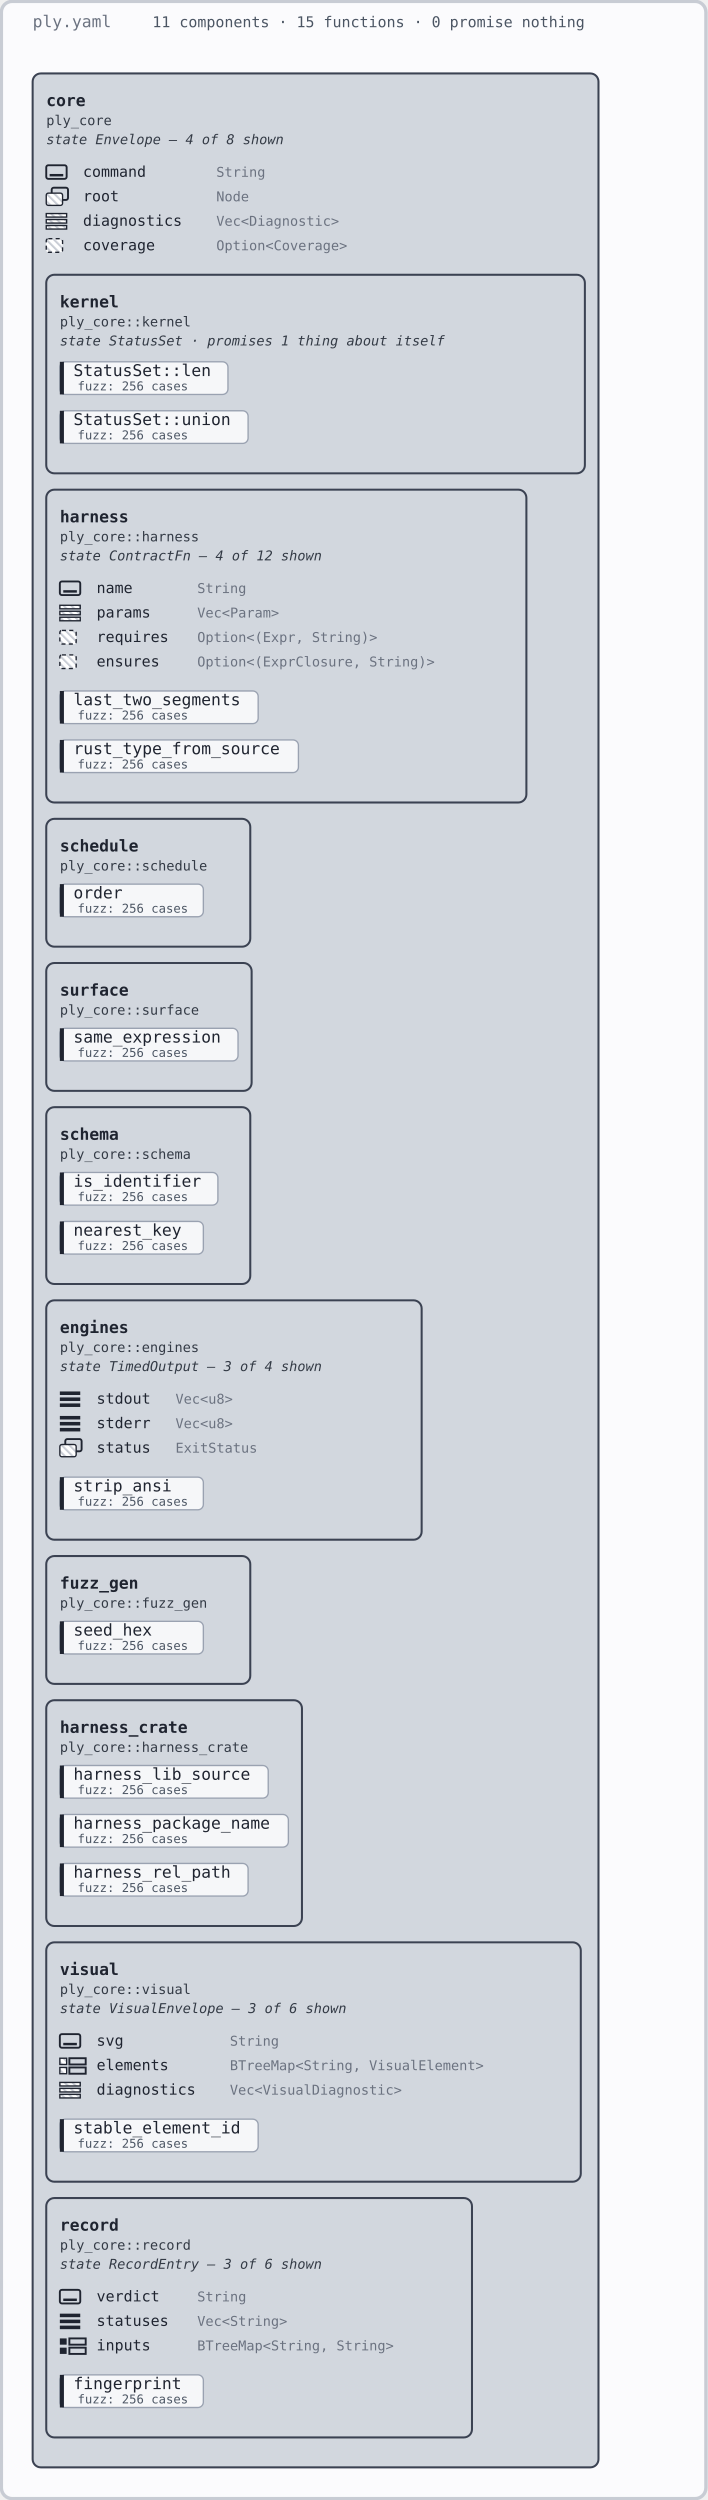
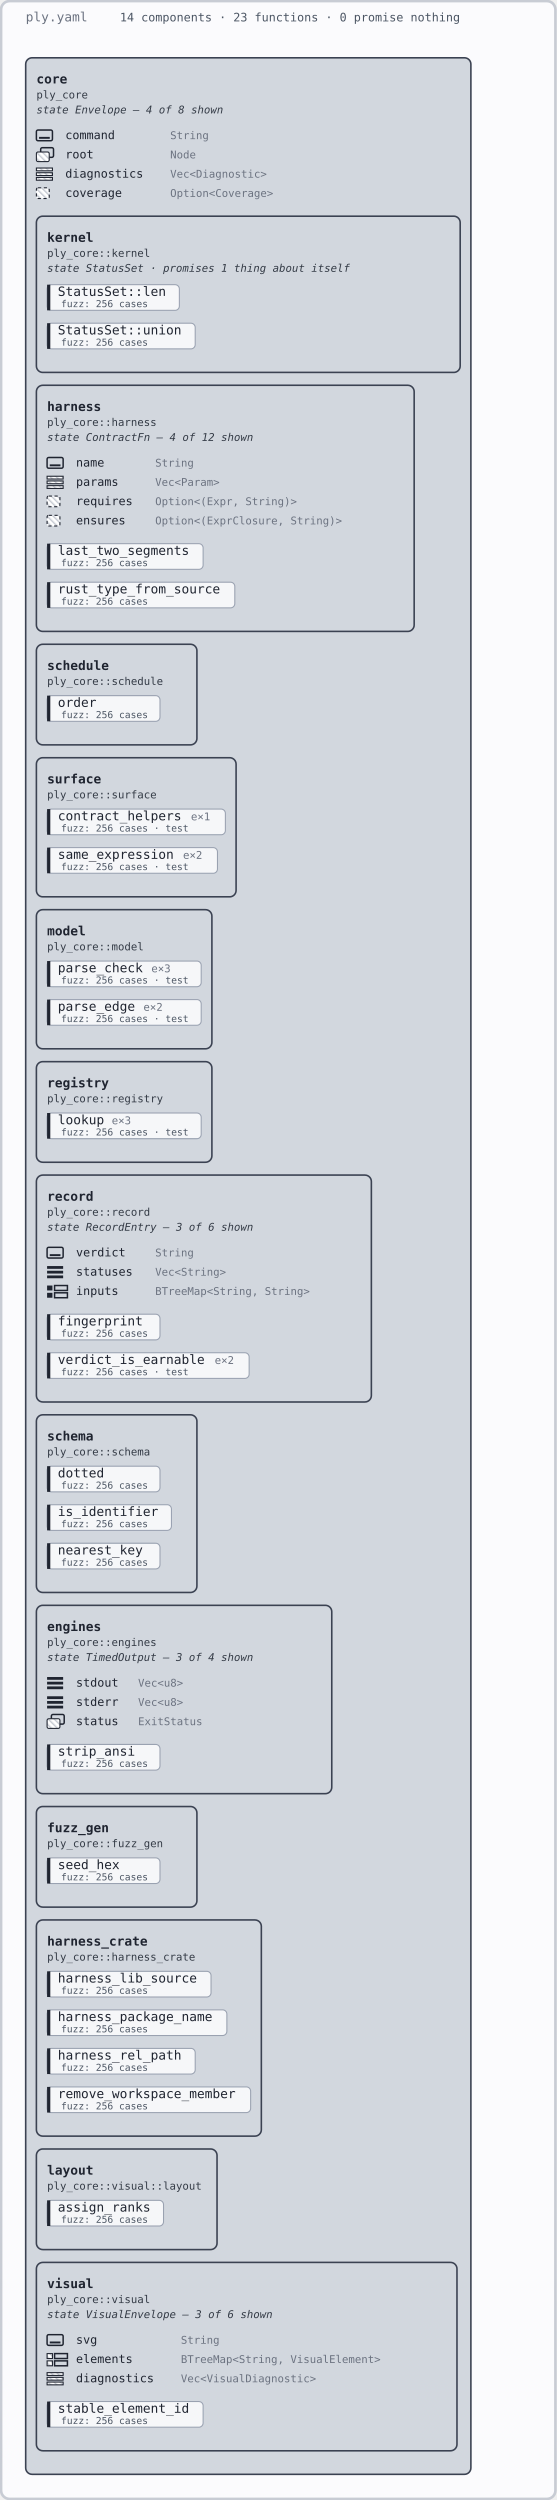
- <svg xmlns="http://www.w3.org/2000/svg" width="520.0" height="1838.0" viewBox="0 0 520.0 1838.0" font-family="monospace" font-size="12">
+ <svg xmlns="http://www.w3.org/2000/svg" width="520.0" height="2336.0" viewBox="0 0 520.0 2336.0" font-family="monospace" font-size="12">
  <style>.workspace-frame{fill:#fbfbfd;stroke:#c8ccd4;stroke-width:2.5}.workspace-title{fill:#6b7280}.verdict-strip-text{fill:#4b5563;font-size:11px}.component-box{stroke:#3b4252;stroke-width:1.5}.hollow-box{stroke-dasharray:6 4}.collapsed-stack{stroke:#3b4252;stroke-width:1.5}.pure-seal{fill:none;stroke:#3b4252}.strict-notch{fill:#1f2430}.component-name{fill:#1f2430;font-weight:bold}.component-anchor{fill:#333a45;font-size:10px}.component-owns{fill:#333a45;font-size:10px;font-style:italic}.ceiling-unclaimed{fill:url(#unclaimed-hatch)}.ceiling-tested{fill:#eef0f3}.ceiling-fuzzed{fill:#d2d7de}.ceiling-bounded{fill:#aeb6c2}.ceiling-proved{fill:#8792a3}.contract-mark{fill:#1f2430}.fn-clause{font:11px ui-monospace,SFMono-Regular,Menlo,monospace;fill:#3c4658}.cap-badge rect{fill:#eceef2;stroke:#9aa2b1}.cap-badge text{fill:#4b5563;font-size:10px}.profile-tag rect{fill:#eef2fb;stroke:#5570a8}.profile-tag text{fill:#334b78;font-size:10px}.fn-chip-box{fill:#f6f7f9;stroke:#9aa2b1}.fn-chip-box-synth{fill:#ecdff5;stroke:#9aa2b1}.fn-name{fill:#1f2430}.fn-checks{fill:#4b5563;font-size:9px}.fn-check-with{fill:#6b7280;font-size:10px}.fn-examples{fill:#6b7280;font-size:10px}.fn-shield{fill:none;stroke:#9a7a1f;font-size:13px}.unresolved-pin circle,.registry-pin circle{fill:#fff6d8;stroke:#b08900}.pin-label{fill:#7a5c00;font-size:10px;text-anchor:middle}.edge-line{fill:none;stroke:#3b4252;stroke-width:1.5}.edge-label{fill:#3b4252;font-size:10px;text-anchor:middle}.deny-line{fill:none;stroke:#c9534f;stroke-width:1.5}.deny-bar{stroke:#c9534f;stroke-width:3}.deny-except{fill:#8f2f2c;font-size:10px;text-anchor:middle}.any-node circle{fill:#eceef2;stroke:#9aa2b1}.any-label{fill:#4b5563;text-anchor:middle}.external-box{fill:none;stroke:#3b4252;stroke-width:1.5}#arrow path{fill:#3b4252}@media (prefers-color-scheme: dark){.workspace-frame{fill:#15171c;stroke:#333947}.workspace-title{fill:#8b93a1}.verdict-strip-text{fill:#a3abb9}.component-box,.collapsed-stack,.external-box{stroke:#8891a3}.component-name{fill:#e6e9ef}.component-anchor,.component-owns{fill:#98a0ae}.ceiling-unclaimed{fill:url(#unclaimed-hatch-dark)}.ceiling-tested{fill:#242832}.ceiling-fuzzed{fill:#333947}.ceiling-bounded{fill:#464e60}.ceiling-proved{fill:#5b6479}.contract-mark{fill:#c8cede}.fn-clause{fill:#aab3c4}.cap-badge rect{fill:#252a35;stroke:#6d7686}.cap-badge text{fill:#b6bdca}.profile-tag rect{fill:#1d2532;stroke:#5570a8}.profile-tag text{fill:#9fb6dd}.fn-chip-box{fill:#1c1f27;stroke:#6d7686}.fn-chip-box-synth{fill:#2a2033;stroke:#6d7686}.fn-name{fill:#e6e9ef}.fn-checks{fill:#a3abb9}.fn-check-with,.fn-examples{fill:#8b93a1}.pure-seal,.strict-notch{fill:#c8cede}.pure-seal{fill:none;stroke:#c8cede}.edge-line{stroke:#98a0ae}.edge-label{fill:#a3abb9}.deny-line,.deny-bar{stroke:#e8524b}.deny-except{fill:#e8524b}.any-node circle{fill:#252a35;stroke:#6d7686}.any-label{fill:#a3abb9}.unresolved-pin circle,.registry-pin circle{fill:#2e2814;stroke:#d4a72c}.pin-label{fill:#e3c66b}#arrow path{fill:#98a0ae}}.state-glyph-ink{fill:#1f2430}.state-glyph-out{fill:none;stroke:#1f2430;stroke-width:1.4}.state-glyph-front{fill:#fbfbfd}.state-glyph-dashed{stroke-dasharray:3 2.4}.state-glyph-hatched{fill:url(#state-hatch);stroke:#1f2430;stroke-width:1}.state-field-name{fill:#1f2430;font-size:11px}.state-field-type{fill:#6b7280;font-size:10px}@media (prefers-color-scheme: dark){.state-glyph-ink{fill:#c8cede}.state-glyph-out{fill:none;stroke:#c8cede}.state-glyph-front{fill:#15171c}.state-glyph-hatched{fill:url(#state-hatch-dark);stroke:#c8cede;stroke-width:1}.state-field-name{fill:#e6e9ef}.state-field-type{fill:#8b93a1}}</style>
  <defs>
    <marker id="arrow" viewBox="0 0 10 10" refX="8" refY="5" markerWidth="7" markerHeight="7" orient="auto-start-reverse">
      <path d="M 0 0 L 10 5 L 0 10 z" />
    </marker>
    <pattern id="unclaimed-hatch" patternUnits="userSpaceOnUse" width="8" height="8" patternTransform="rotate(45)">
      <rect width="8" height="8" fill="#fff" />
      <line x1="0" y1="0" x2="0" y2="8" stroke="#c8ccd4" stroke-width="2" />
    </pattern>
    <pattern id="unclaimed-hatch-dark" patternUnits="userSpaceOnUse" width="8" height="8" patternTransform="rotate(45)">
      <rect width="8" height="8" fill="#15171c" />
      <line x1="0" y1="0" x2="0" y2="8" stroke="#4a5262" stroke-width="2" />
    </pattern>
    <pattern id="state-hatch" patternUnits="userSpaceOnUse" width="4" height="4" patternTransform="rotate(-45)">
      <rect width="4" height="4" fill="#fff" />
      <rect width="1.4" height="4" fill="#c8ccd4" />
    </pattern>
    <pattern id="state-hatch-dark" patternUnits="userSpaceOnUse" width="4" height="4" patternTransform="rotate(-45)">
      <rect width="4" height="4" fill="#15171c" />
      <rect width="1.4" height="4" fill="#4a5262" />
    </pattern>
  </defs>
-   <rect class="workspace-frame" x="1" y="1" width="518.0" height="1836.0" rx="8" />
+   <rect class="workspace-frame" x="1" y="1" width="518.0" height="2334.0" rx="8" />
  <g>
    <text class="workspace-title" x="24.0" y="20">ply.yaml</text>
  </g>
  <g class="verdict-strip">
-     <text class="verdict-strip-text" x="112.0" y="20">11 components · 15 functions · 0 promise nothing</text>
+     <text class="verdict-strip-text" x="112.0" y="20">14 components · 23 functions · 0 promise nothing</text>
  </g>
  <g transform="translate(24.0,54.0)">
    <g class="component" data-name="core">
-       <rect class="component-box ceiling-fuzzed" x="0" y="0" width="416.0" height="1760.0" rx="6" />
+       <rect class="component-box ceiling-fuzzed" x="0" y="0" width="416.0" height="2258.0" rx="6" />
      <text class="component-name" x="10.0" y="24.0">core</text>
      <text class="component-anchor" x="10.0" y="38.0">ply_core</text>
      <text class="component-owns" x="10.0" y="52.0">state Envelope — 4 of 8 shown</text>
      <g class="state-field" data-field="command">
        <rect class="state-glyph-out" x="10.0" y="67.5" width="15" height="10" rx="1.5" />
        <rect class="state-glyph-ink" x="12.5" y="73.9" width="10" height="1.8" />
        <text class="state-field-name" x="37.0" y="76.0">command</text>
        <text class="state-field-type" x="135.0" y="76.0">String</text>
      </g>
      <g class="state-field" data-field="root">
        <rect class="state-glyph-out" x="14.0" y="84.0" width="12" height="9" rx="1.5" />
        <rect class="state-glyph-out state-glyph-hatched" x="10.0" y="88.0" width="12" height="9" rx="1.5" />
        <text class="state-field-name" x="37.0" y="94.0">root</text>
        <text class="state-field-type" x="135.0" y="94.0">Node</text>
      </g>
      <g class="state-field" data-field="diagnostics">
        <rect class="state-glyph-ink state-glyph-hatched" x="10.0" y="103.0" width="15" height="2.6" />
        <rect class="state-glyph-ink state-glyph-hatched" x="10.0" y="107.4" width="15" height="2.6" />
        <rect class="state-glyph-ink state-glyph-hatched" x="10.0" y="111.8" width="15" height="2.6" />
        <text class="state-field-name" x="37.0" y="112.0">diagnostics</text>
        <text class="state-field-type" x="135.0" y="112.0">Vec&lt;Diagnostic&gt;</text>
      </g>
      <g class="state-field" data-field="coverage">
        <rect class="state-glyph-out state-glyph-dashed state-glyph-hatched" x="10.0" y="121.5" width="12" height="10" rx="1.5" />
        <text class="state-field-name" x="37.0" y="130.0">coverage</text>
        <text class="state-field-type" x="135.0" y="130.0">Option&lt;Coverage&gt;</text>
      </g>
      <g transform="translate(10.0,148.0)">
        <g class="component" data-name="kernel">
          <rect class="component-box ceiling-fuzzed" x="0" y="0" width="396.0" height="146.0" rx="6" />
          <text class="component-name" x="10.0" y="24.0">kernel</text>
          <text class="component-anchor" x="10.0" y="38.0">ply_core::kernel</text>
          <text class="component-owns" x="10.0" y="52.0">state StatusSet · promises 1 thing about itself</text>
          <g transform="translate(10.0,64.0)">
            <g class="fn-chip" data-fn="StatusSet::len">
              <rect class="fn-chip-box" x="0" y="0" width="123.6" height="24.0" rx="4" />
              <rect class="contract-mark" x="0" y="0" width="3.0" height="24.0" />
              <text class="fn-name" x="10.0" y="10.5">StatusSet::len</text>
              <text class="fn-checks" x="13.0" y="21.0">fuzz: 256 cases</text>
            </g>
          </g>
          <g transform="translate(10.0,100.0)">
            <g class="fn-chip" data-fn="StatusSet::union">
              <rect class="fn-chip-box" x="0" y="0" width="138.4" height="24.0" rx="4" />
              <rect class="contract-mark" x="0" y="0" width="3.0" height="24.0" />
              <text class="fn-name" x="10.0" y="10.5">StatusSet::union</text>
              <text class="fn-checks" x="13.0" y="21.0">fuzz: 256 cases</text>
            </g>
          </g>
        </g>
      </g>
      <g transform="translate(10.0,306.0)">
        <g class="component" data-name="harness">
          <rect class="component-box ceiling-fuzzed" x="0" y="0" width="353.0" height="230.0" rx="6" />
          <text class="component-name" x="10.0" y="24.0">harness</text>
          <text class="component-anchor" x="10.0" y="38.0">ply_core::harness</text>
          <text class="component-owns" x="10.0" y="52.0">state ContractFn — 4 of 12 shown</text>
          <g class="state-field" data-field="name">
            <rect class="state-glyph-out" x="10.0" y="67.5" width="15" height="10" rx="1.5" />
            <rect class="state-glyph-ink" x="12.5" y="73.9" width="10" height="1.8" />
            <text class="state-field-name" x="37.0" y="76.0">name</text>
            <text class="state-field-type" x="111.0" y="76.0">String</text>
          </g>
          <g class="state-field" data-field="params">
            <rect class="state-glyph-ink state-glyph-hatched" x="10.0" y="85.0" width="15" height="2.6" />
            <rect class="state-glyph-ink state-glyph-hatched" x="10.0" y="89.4" width="15" height="2.6" />
            <rect class="state-glyph-ink state-glyph-hatched" x="10.0" y="93.8" width="15" height="2.6" />
            <text class="state-field-name" x="37.0" y="94.0">params</text>
            <text class="state-field-type" x="111.0" y="94.0">Vec&lt;Param&gt;</text>
          </g>
          <g class="state-field" data-field="requires">
            <rect class="state-glyph-out state-glyph-dashed state-glyph-hatched" x="10.0" y="103.5" width="12" height="10" rx="1.5" />
            <text class="state-field-name" x="37.0" y="112.0">requires</text>
            <text class="state-field-type" x="111.0" y="112.0">Option&lt;(Expr, String)&gt;</text>
          </g>
          <g class="state-field" data-field="ensures">
            <rect class="state-glyph-out state-glyph-dashed state-glyph-hatched" x="10.0" y="121.5" width="12" height="10" rx="1.5" />
            <text class="state-field-name" x="37.0" y="130.0">ensures</text>
            <text class="state-field-type" x="111.0" y="130.0">Option&lt;(ExprClosure, String)&gt;</text>
          </g>
          <g transform="translate(10.0,148.0)">
            <g class="fn-chip" data-fn="last_two_segments">
              <rect class="fn-chip-box" x="0" y="0" width="145.8" height="24.0" rx="4" />
              <rect class="contract-mark" x="0" y="0" width="3.0" height="24.0" />
              <text class="fn-name" x="10.0" y="10.5">last_two_segments</text>
              <text class="fn-checks" x="13.0" y="21.0">fuzz: 256 cases</text>
            </g>
          </g>
          <g transform="translate(10.0,184.0)">
            <g class="fn-chip" data-fn="rust_type_from_source">
              <rect class="fn-chip-box" x="0" y="0" width="175.4" height="24.0" rx="4" />
              <rect class="contract-mark" x="0" y="0" width="3.0" height="24.0" />
              <text class="fn-name" x="10.0" y="10.5">rust_type_from_source</text>
              <text class="fn-checks" x="13.0" y="21.0">fuzz: 256 cases</text>
            </g>
          </g>
        </g>
      </g>
      <g transform="translate(10.0,548.0)">
        <g class="component" data-name="schedule">
          <rect class="component-box ceiling-fuzzed" x="0" y="0" width="150.0" height="94.0" rx="6" />
          <text class="component-name" x="10.0" y="24.0">schedule</text>
          <text class="component-anchor" x="10.0" y="38.0">ply_core::schedule</text>
          <g transform="translate(10.0,48.0)">
            <g class="fn-chip" data-fn="order">
              <rect class="fn-chip-box" x="0" y="0" width="105.5" height="24.0" rx="4" />
              <rect class="contract-mark" x="0" y="0" width="3.0" height="24.0" />
              <text class="fn-name" x="10.0" y="10.5">order</text>
              <text class="fn-checks" x="13.0" y="21.0">fuzz: 256 cases</text>
            </g>
          </g>
        </g>
      </g>
      <g transform="translate(10.0,654.0)">
        <g class="component" data-name="surface">
-           <rect class="component-box ceiling-fuzzed" x="0" y="0" width="151.0" height="94.0" rx="6" />
+           <rect class="component-box ceiling-fuzzed" x="0" y="0" width="186.6" height="130.0" rx="6" />
          <text class="component-name" x="10.0" y="24.0">surface</text>
          <text class="component-anchor" x="10.0" y="38.0">ply_core::surface</text>
          <g transform="translate(10.0,48.0)">
+             <g class="fn-chip" data-fn="contract_helpers">
+               <rect class="fn-chip-box" x="0" y="0" width="166.6" height="24.0" rx="4" />
+               <rect class="contract-mark" x="0" y="0" width="3.0" height="24.0" />
+               <text class="fn-name" x="10.0" y="10.5">contract_helpers</text>
+               <text class="fn-examples" x="134.4" y="10.5">e×1</text>
+               <text class="fn-checks" x="13.0" y="21.0">fuzz: 256 cases · test</text>
+             </g>
+           </g>
+           <g transform="translate(10.0,84.0)">
            <g class="fn-chip" data-fn="same_expression">
-               <rect class="fn-chip-box" x="0" y="0" width="131.0" height="24.0" rx="4" />
+               <rect class="fn-chip-box" x="0" y="0" width="159.2" height="24.0" rx="4" />
              <rect class="contract-mark" x="0" y="0" width="3.0" height="24.0" />
              <text class="fn-name" x="10.0" y="10.5">same_expression</text>
-               <text class="fn-checks" x="13.0" y="21.0">fuzz: 256 cases</text>
-             </g>
-           </g>
-         </g>
-       </g>
-       <g transform="translate(10.0,760.0)">
+               <text class="fn-examples" x="127.0" y="10.5">e×2</text>
+               <text class="fn-checks" x="13.0" y="21.0">fuzz: 256 cases · test</text>
+             </g>
+           </g>
+         </g>
+       </g>
+       <g transform="translate(10.0,796.0)">
+         <g class="component" data-name="model">
+           <rect class="component-box ceiling-fuzzed" x="0" y="0" width="164.0" height="130.0" rx="6" />
+           <text class="component-name" x="10.0" y="24.0">model</text>
+           <text class="component-anchor" x="10.0" y="38.0">ply_core::model</text>
+           <g transform="translate(10.0,48.0)">
+             <g class="fn-chip" data-fn="parse_check">
+               <rect class="fn-chip-box" x="0" y="0" width="144.0" height="24.0" rx="4" />
+               <rect class="contract-mark" x="0" y="0" width="3.0" height="24.0" />
+               <text class="fn-name" x="10.0" y="10.5">parse_check</text>
+               <text class="fn-examples" x="97.4" y="10.5">e×3</text>
+               <text class="fn-checks" x="13.0" y="21.0">fuzz: 256 cases · test</text>
+             </g>
+           </g>
+           <g transform="translate(10.0,84.0)">
+             <g class="fn-chip" data-fn="parse_edge">
+               <rect class="fn-chip-box" x="0" y="0" width="144.0" height="24.0" rx="4" />
+               <rect class="contract-mark" x="0" y="0" width="3.0" height="24.0" />
+               <text class="fn-name" x="10.0" y="10.5">parse_edge</text>
+               <text class="fn-examples" x="90.0" y="10.5">e×2</text>
+               <text class="fn-checks" x="13.0" y="21.0">fuzz: 256 cases · test</text>
+             </g>
+           </g>
+         </g>
+       </g>
+       <g transform="translate(10.0,938.0)">
+         <g class="component" data-name="registry">
+           <rect class="component-box ceiling-fuzzed" x="0" y="0" width="164.0" height="94.0" rx="6" />
+           <text class="component-name" x="10.0" y="24.0">registry</text>
+           <text class="component-anchor" x="10.0" y="38.0">ply_core::registry</text>
+           <g transform="translate(10.0,48.0)">
+             <g class="fn-chip" data-fn="lookup">
+               <rect class="fn-chip-box" x="0" y="0" width="144.0" height="24.0" rx="4" />
+               <rect class="contract-mark" x="0" y="0" width="3.0" height="24.0" />
+               <text class="fn-name" x="10.0" y="10.5">lookup</text>
+               <text class="fn-examples" x="60.4" y="10.5">e×3</text>
+               <text class="fn-checks" x="13.0" y="21.0">fuzz: 256 cases · test</text>
+             </g>
+           </g>
+         </g>
+       </g>
+       <g transform="translate(10.0,1044.0)">
+         <g class="component" data-name="record">
+           <rect class="component-box ceiling-fuzzed" x="0" y="0" width="313.0" height="212.0" rx="6" />
+           <text class="component-name" x="10.0" y="24.0">record</text>
+           <text class="component-anchor" x="10.0" y="38.0">ply_core::record</text>
+           <text class="component-owns" x="10.0" y="52.0">state RecordEntry — 3 of 6 shown</text>
+           <g class="state-field" data-field="verdict">
+             <rect class="state-glyph-out" x="10.0" y="67.5" width="15" height="10" rx="1.5" />
+             <rect class="state-glyph-ink" x="12.5" y="73.9" width="10" height="1.8" />
+             <text class="state-field-name" x="37.0" y="76.0">verdict</text>
+             <text class="state-field-type" x="111.0" y="76.0">String</text>
+           </g>
+           <g class="state-field" data-field="statuses">
+             <rect class="state-glyph-ink" x="10.0" y="85.0" width="15" height="2.6" />
+             <rect class="state-glyph-ink" x="10.0" y="89.4" width="15" height="2.6" />
+             <rect class="state-glyph-ink" x="10.0" y="93.8" width="15" height="2.6" />
+             <text class="state-field-name" x="37.0" y="94.0">statuses</text>
+             <text class="state-field-type" x="111.0" y="94.0">Vec&lt;String&gt;</text>
+           </g>
+           <g class="state-field" data-field="inputs">
+             <rect class="state-glyph-ink" x="10.0" y="103.2" width="5" height="4.6" />
+             <rect class="state-glyph-out" x="17.0" y="103.2" width="12" height="4.6" />
+             <rect class="state-glyph-ink" x="10.0" y="110.0" width="5" height="4.6" />
+             <rect class="state-glyph-out" x="17.0" y="110.0" width="12" height="4.6" />
+             <text class="state-field-name" x="37.0" y="112.0">inputs</text>
+             <text class="state-field-type" x="111.0" y="112.0">BTreeMap&lt;String, String&gt;</text>
+           </g>
+           <g transform="translate(10.0,130.0)">
+             <g class="fn-chip" data-fn="fingerprint">
+               <rect class="fn-chip-box" x="0" y="0" width="105.5" height="24.0" rx="4" />
+               <rect class="contract-mark" x="0" y="0" width="3.0" height="24.0" />
+               <text class="fn-name" x="10.0" y="10.5">fingerprint</text>
+               <text class="fn-checks" x="13.0" y="21.0">fuzz: 256 cases</text>
+             </g>
+           </g>
+           <g transform="translate(10.0,166.0)">
+             <g class="fn-chip" data-fn="verdict_is_earnable">
+               <rect class="fn-chip-box" x="0" y="0" width="188.8" height="24.0" rx="4" />
+               <rect class="contract-mark" x="0" y="0" width="3.0" height="24.0" />
+               <text class="fn-name" x="10.0" y="10.5">verdict_is_earnable</text>
+               <text class="fn-examples" x="156.6" y="10.5">e×2</text>
+               <text class="fn-checks" x="13.0" y="21.0">fuzz: 256 cases · test</text>
+             </g>
+           </g>
+         </g>
+       </g>
+       <g transform="translate(10.0,1268.0)">
        <g class="component" data-name="schema">
-           <rect class="component-box ceiling-fuzzed" x="0" y="0" width="150.0" height="130.0" rx="6" />
+           <rect class="component-box ceiling-fuzzed" x="0" y="0" width="150.0" height="166.0" rx="6" />
          <text class="component-name" x="10.0" y="24.0">schema</text>
          <text class="component-anchor" x="10.0" y="38.0">ply_core::schema</text>
          <g transform="translate(10.0,48.0)">
+             <g class="fn-chip" data-fn="dotted">
+               <rect class="fn-chip-box" x="0" y="0" width="105.5" height="24.0" rx="4" />
+               <rect class="contract-mark" x="0" y="0" width="3.0" height="24.0" />
+               <text class="fn-name" x="10.0" y="10.5">dotted</text>
+               <text class="fn-checks" x="13.0" y="21.0">fuzz: 256 cases</text>
+             </g>
+           </g>
+           <g transform="translate(10.0,84.0)">
            <g class="fn-chip" data-fn="is_identifier">
              <rect class="fn-chip-box" x="0" y="0" width="116.2" height="24.0" rx="4" />
              <rect class="contract-mark" x="0" y="0" width="3.0" height="24.0" />
              <text class="fn-name" x="10.0" y="10.5">is_identifier</text>
              <text class="fn-checks" x="13.0" y="21.0">fuzz: 256 cases</text>
            </g>
          </g>
-           <g transform="translate(10.0,84.0)">
+           <g transform="translate(10.0,120.0)">
            <g class="fn-chip" data-fn="nearest_key">
              <rect class="fn-chip-box" x="0" y="0" width="105.5" height="24.0" rx="4" />
              <rect class="contract-mark" x="0" y="0" width="3.0" height="24.0" />
              <text class="fn-name" x="10.0" y="10.5">nearest_key</text>
              <text class="fn-checks" x="13.0" y="21.0">fuzz: 256 cases</text>
            </g>
          </g>
        </g>
      </g>
-       <g transform="translate(10.0,902.0)">
+       <g transform="translate(10.0,1446.0)">
        <g class="component" data-name="engines">
          <rect class="component-box ceiling-fuzzed" x="0" y="0" width="276.0" height="176.0" rx="6" />
          <text class="component-name" x="10.0" y="24.0">engines</text>
          <text class="component-anchor" x="10.0" y="38.0">ply_core::engines</text>
          <text class="component-owns" x="10.0" y="52.0">state TimedOutput — 3 of 4 shown</text>
          <g class="state-field" data-field="stdout">
            <rect class="state-glyph-ink" x="10.0" y="67.0" width="15" height="2.6" />
            <rect class="state-glyph-ink" x="10.0" y="71.4" width="15" height="2.6" />
            <rect class="state-glyph-ink" x="10.0" y="75.8" width="15" height="2.6" />
            <text class="state-field-name" x="37.0" y="76.0">stdout</text>
            <text class="state-field-type" x="95.0" y="76.0">Vec&lt;u8&gt;</text>
          </g>
          <g class="state-field" data-field="stderr">
            <rect class="state-glyph-ink" x="10.0" y="85.0" width="15" height="2.6" />
            <rect class="state-glyph-ink" x="10.0" y="89.4" width="15" height="2.6" />
            <rect class="state-glyph-ink" x="10.0" y="93.8" width="15" height="2.6" />
            <text class="state-field-name" x="37.0" y="94.0">stderr</text>
            <text class="state-field-type" x="95.0" y="94.0">Vec&lt;u8&gt;</text>
          </g>
          <g class="state-field" data-field="status">
            <rect class="state-glyph-out" x="14.0" y="102.0" width="12" height="9" rx="1.5" />
            <rect class="state-glyph-out state-glyph-hatched" x="10.0" y="106.0" width="12" height="9" rx="1.5" />
            <text class="state-field-name" x="37.0" y="112.0">status</text>
            <text class="state-field-type" x="95.0" y="112.0">ExitStatus</text>
          </g>
          <g transform="translate(10.0,130.0)">
            <g class="fn-chip" data-fn="strip_ansi">
              <rect class="fn-chip-box" x="0" y="0" width="105.5" height="24.0" rx="4" />
              <rect class="contract-mark" x="0" y="0" width="3.0" height="24.0" />
              <text class="fn-name" x="10.0" y="10.5">strip_ansi</text>
              <text class="fn-checks" x="13.0" y="21.0">fuzz: 256 cases</text>
            </g>
          </g>
        </g>
      </g>
-       <g transform="translate(10.0,1090.0)">
+       <g transform="translate(10.0,1634.0)">
        <g class="component" data-name="fuzz_gen">
          <rect class="component-box ceiling-fuzzed" x="0" y="0" width="150.0" height="94.0" rx="6" />
          <text class="component-name" x="10.0" y="24.0">fuzz_gen</text>
          <text class="component-anchor" x="10.0" y="38.0">ply_core::fuzz_gen</text>
          <g transform="translate(10.0,48.0)">
            <g class="fn-chip" data-fn="seed_hex">
              <rect class="fn-chip-box" x="0" y="0" width="105.5" height="24.0" rx="4" />
              <rect class="contract-mark" x="0" y="0" width="3.0" height="24.0" />
              <text class="fn-name" x="10.0" y="10.5">seed_hex</text>
              <text class="fn-checks" x="13.0" y="21.0">fuzz: 256 cases</text>
            </g>
          </g>
        </g>
      </g>
-       <g transform="translate(10.0,1196.0)">
+       <g transform="translate(10.0,1740.0)">
        <g class="component" data-name="harness_crate">
-           <rect class="component-box ceiling-fuzzed" x="0" y="0" width="188.0" height="166.0" rx="6" />
+           <rect class="component-box ceiling-fuzzed" x="0" y="0" width="210.2" height="202.0" rx="6" />
          <text class="component-name" x="10.0" y="24.0">harness_crate</text>
          <text class="component-anchor" x="10.0" y="38.0">ply_core::harness_crate</text>
          <g transform="translate(10.0,48.0)">
            <g class="fn-chip" data-fn="harness_lib_source">
              <rect class="fn-chip-box" x="0" y="0" width="153.2" height="24.0" rx="4" />
              <rect class="contract-mark" x="0" y="0" width="3.0" height="24.0" />
              <text class="fn-name" x="10.0" y="10.5">harness_lib_source</text>
              <text class="fn-checks" x="13.0" y="21.0">fuzz: 256 cases</text>
            </g>
          </g>
          <g transform="translate(10.0,84.0)">
            <g class="fn-chip" data-fn="harness_package_name">
              <rect class="fn-chip-box" x="0" y="0" width="168.0" height="24.0" rx="4" />
              <rect class="contract-mark" x="0" y="0" width="3.0" height="24.0" />
              <text class="fn-name" x="10.0" y="10.5">harness_package_name</text>
              <text class="fn-checks" x="13.0" y="21.0">fuzz: 256 cases</text>
            </g>
          </g>
          <g transform="translate(10.0,120.0)">
            <g class="fn-chip" data-fn="harness_rel_path">
              <rect class="fn-chip-box" x="0" y="0" width="138.4" height="24.0" rx="4" />
              <rect class="contract-mark" x="0" y="0" width="3.0" height="24.0" />
              <text class="fn-name" x="10.0" y="10.5">harness_rel_path</text>
              <text class="fn-checks" x="13.0" y="21.0">fuzz: 256 cases</text>
            </g>
          </g>
-         </g>
-       </g>
-       <g transform="translate(10.0,1374.0)">
+           <g transform="translate(10.0,156.0)">
+             <g class="fn-chip" data-fn="remove_workspace_member">
+               <rect class="fn-chip-box" x="0" y="0" width="190.2" height="24.0" rx="4" />
+               <rect class="contract-mark" x="0" y="0" width="3.0" height="24.0" />
+               <text class="fn-name" x="10.0" y="10.5">remove_workspace_member</text>
+               <text class="fn-checks" x="13.0" y="21.0">fuzz: 256 cases</text>
+             </g>
+           </g>
+         </g>
+       </g>
+       <g transform="translate(10.0,1954.0)">
+         <g class="component" data-name="layout">
+           <rect class="component-box ceiling-fuzzed" x="0" y="0" width="168.8" height="94.0" rx="6" />
+           <text class="component-name" x="10.0" y="24.0">layout</text>
+           <text class="component-anchor" x="10.0" y="38.0">ply_core::visual::layout</text>
+           <g transform="translate(10.0,48.0)">
+             <g class="fn-chip" data-fn="assign_ranks">
+               <rect class="fn-chip-box" x="0" y="0" width="108.8" height="24.0" rx="4" />
+               <rect class="contract-mark" x="0" y="0" width="3.0" height="24.0" />
+               <text class="fn-name" x="10.0" y="10.5">assign_ranks</text>
+               <text class="fn-checks" x="13.0" y="21.0">fuzz: 256 cases</text>
+             </g>
+           </g>
+         </g>
+       </g>
+       <g transform="translate(10.0,2060.0)">
        <g class="component" data-name="visual">
          <rect class="component-box ceiling-fuzzed" x="0" y="0" width="393.0" height="176.0" rx="6" />
          <text class="component-name" x="10.0" y="24.0">visual</text>
          <text class="component-anchor" x="10.0" y="38.0">ply_core::visual</text>
          <text class="component-owns" x="10.0" y="52.0">state VisualEnvelope — 3 of 6 shown</text>
          <g class="state-field" data-field="svg">
            <rect class="state-glyph-out" x="10.0" y="67.5" width="15" height="10" rx="1.5" />
            <rect class="state-glyph-ink" x="12.5" y="73.9" width="10" height="1.8" />
            <text class="state-field-name" x="37.0" y="76.0">svg</text>
            <text class="state-field-type" x="135.0" y="76.0">String</text>
          </g>
          <g class="state-field" data-field="elements">
            <rect class="state-glyph-ink state-glyph-hatched" x="10.0" y="85.2" width="5" height="4.6" />
            <rect class="state-glyph-out" x="17.0" y="85.2" width="12" height="4.6" />
            <rect class="state-glyph-ink state-glyph-hatched" x="10.0" y="92.0" width="5" height="4.6" />
            <rect class="state-glyph-out" x="17.0" y="92.0" width="12" height="4.6" />
            <text class="state-field-name" x="37.0" y="94.0">elements</text>
            <text class="state-field-type" x="135.0" y="94.0">BTreeMap&lt;String, VisualElement&gt;</text>
          </g>
          <g class="state-field" data-field="diagnostics">
            <rect class="state-glyph-ink state-glyph-hatched" x="10.0" y="103.0" width="15" height="2.6" />
            <rect class="state-glyph-ink state-glyph-hatched" x="10.0" y="107.4" width="15" height="2.6" />
            <rect class="state-glyph-ink state-glyph-hatched" x="10.0" y="111.8" width="15" height="2.6" />
            <text class="state-field-name" x="37.0" y="112.0">diagnostics</text>
            <text class="state-field-type" x="135.0" y="112.0">Vec&lt;VisualDiagnostic&gt;</text>
          </g>
          <g transform="translate(10.0,130.0)">
            <g class="fn-chip" data-fn="stable_element_id">
              <rect class="fn-chip-box" x="0" y="0" width="145.8" height="24.0" rx="4" />
              <rect class="contract-mark" x="0" y="0" width="3.0" height="24.0" />
              <text class="fn-name" x="10.0" y="10.5">stable_element_id</text>
              <text class="fn-checks" x="13.0" y="21.0">fuzz: 256 cases</text>
            </g>
          </g>
        </g>
      </g>
-       <g transform="translate(10.0,1562.0)">
-         <g class="component" data-name="record">
-           <rect class="component-box ceiling-fuzzed" x="0" y="0" width="313.0" height="176.0" rx="6" />
-           <text class="component-name" x="10.0" y="24.0">record</text>
-           <text class="component-anchor" x="10.0" y="38.0">ply_core::record</text>
-           <text class="component-owns" x="10.0" y="52.0">state RecordEntry — 3 of 6 shown</text>
-           <g class="state-field" data-field="verdict">
-             <rect class="state-glyph-out" x="10.0" y="67.5" width="15" height="10" rx="1.5" />
-             <rect class="state-glyph-ink" x="12.5" y="73.9" width="10" height="1.8" />
-             <text class="state-field-name" x="37.0" y="76.0">verdict</text>
-             <text class="state-field-type" x="111.0" y="76.0">String</text>
-           </g>
-           <g class="state-field" data-field="statuses">
-             <rect class="state-glyph-ink" x="10.0" y="85.0" width="15" height="2.6" />
-             <rect class="state-glyph-ink" x="10.0" y="89.4" width="15" height="2.6" />
-             <rect class="state-glyph-ink" x="10.0" y="93.8" width="15" height="2.6" />
-             <text class="state-field-name" x="37.0" y="94.0">statuses</text>
-             <text class="state-field-type" x="111.0" y="94.0">Vec&lt;String&gt;</text>
-           </g>
-           <g class="state-field" data-field="inputs">
-             <rect class="state-glyph-ink" x="10.0" y="103.2" width="5" height="4.6" />
-             <rect class="state-glyph-out" x="17.0" y="103.2" width="12" height="4.6" />
-             <rect class="state-glyph-ink" x="10.0" y="110.0" width="5" height="4.6" />
-             <rect class="state-glyph-out" x="17.0" y="110.0" width="12" height="4.6" />
-             <text class="state-field-name" x="37.0" y="112.0">inputs</text>
-             <text class="state-field-type" x="111.0" y="112.0">BTreeMap&lt;String, String&gt;</text>
-           </g>
-           <g transform="translate(10.0,130.0)">
-             <g class="fn-chip" data-fn="fingerprint">
-               <rect class="fn-chip-box" x="0" y="0" width="105.5" height="24.0" rx="4" />
-               <rect class="contract-mark" x="0" y="0" width="3.0" height="24.0" />
-               <text class="fn-name" x="10.0" y="10.5">fingerprint</text>
-               <text class="fn-checks" x="13.0" y="21.0">fuzz: 256 cases</text>
-             </g>
-           </g>
-         </g>
-       </g>
    </g>
  </g>
</svg>
